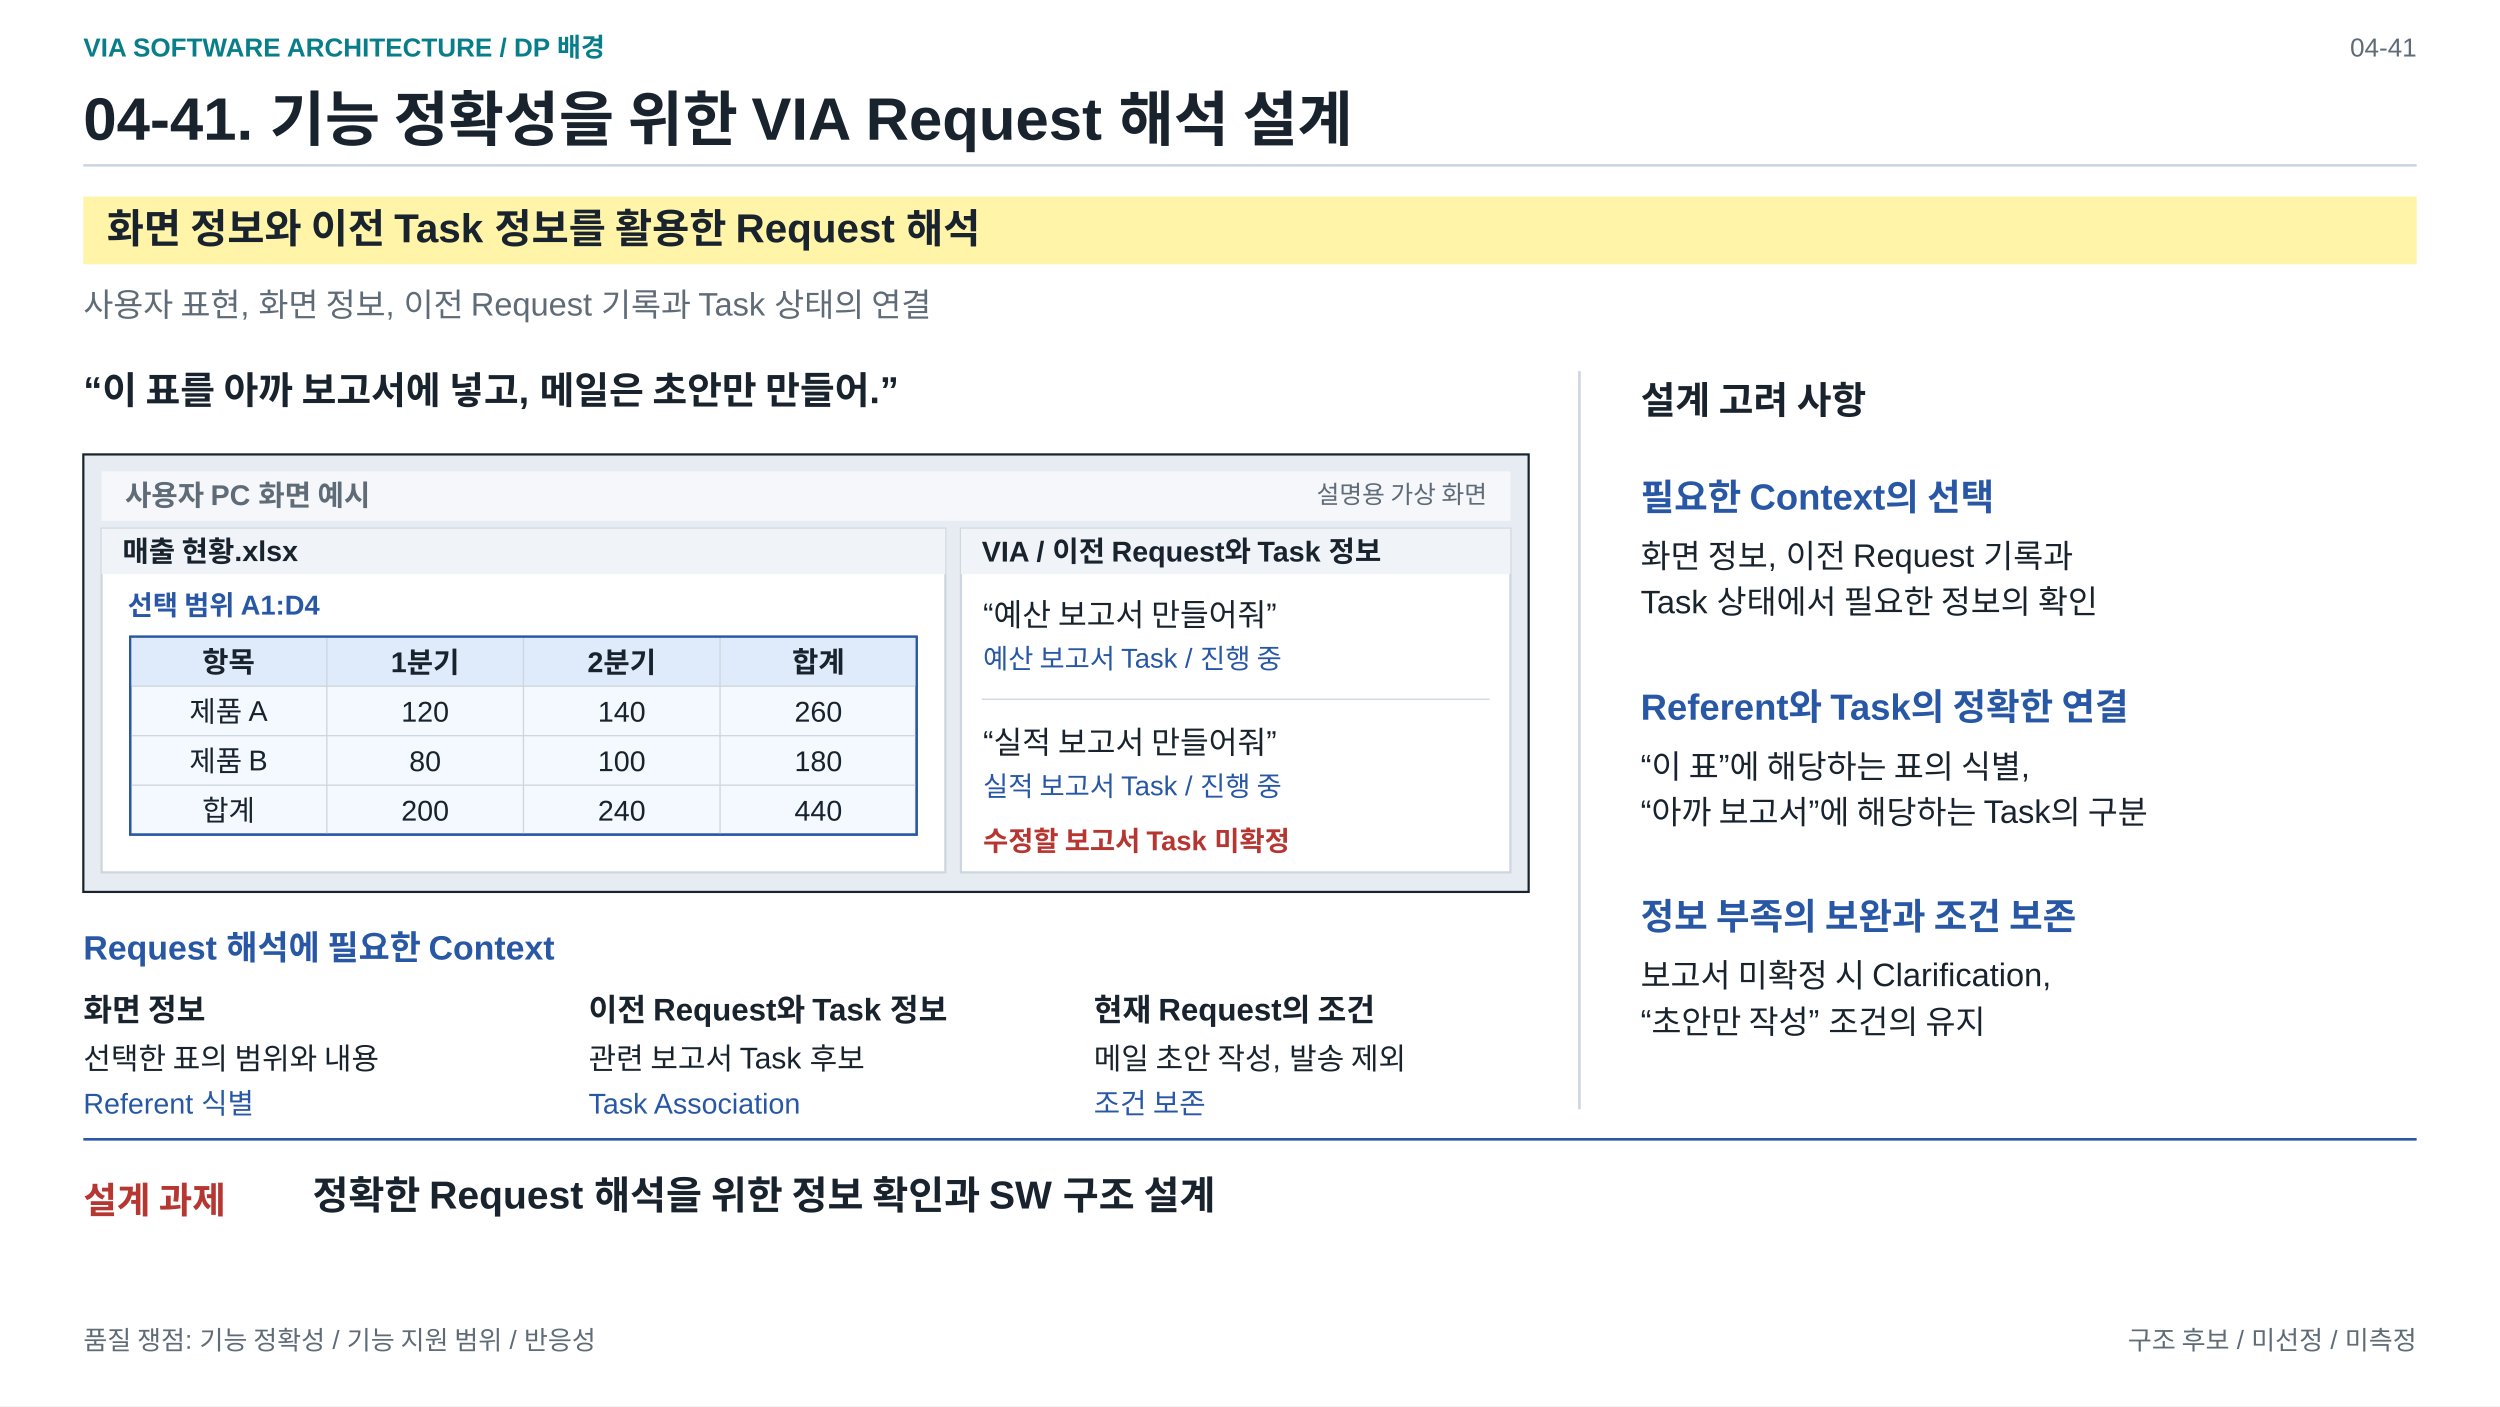
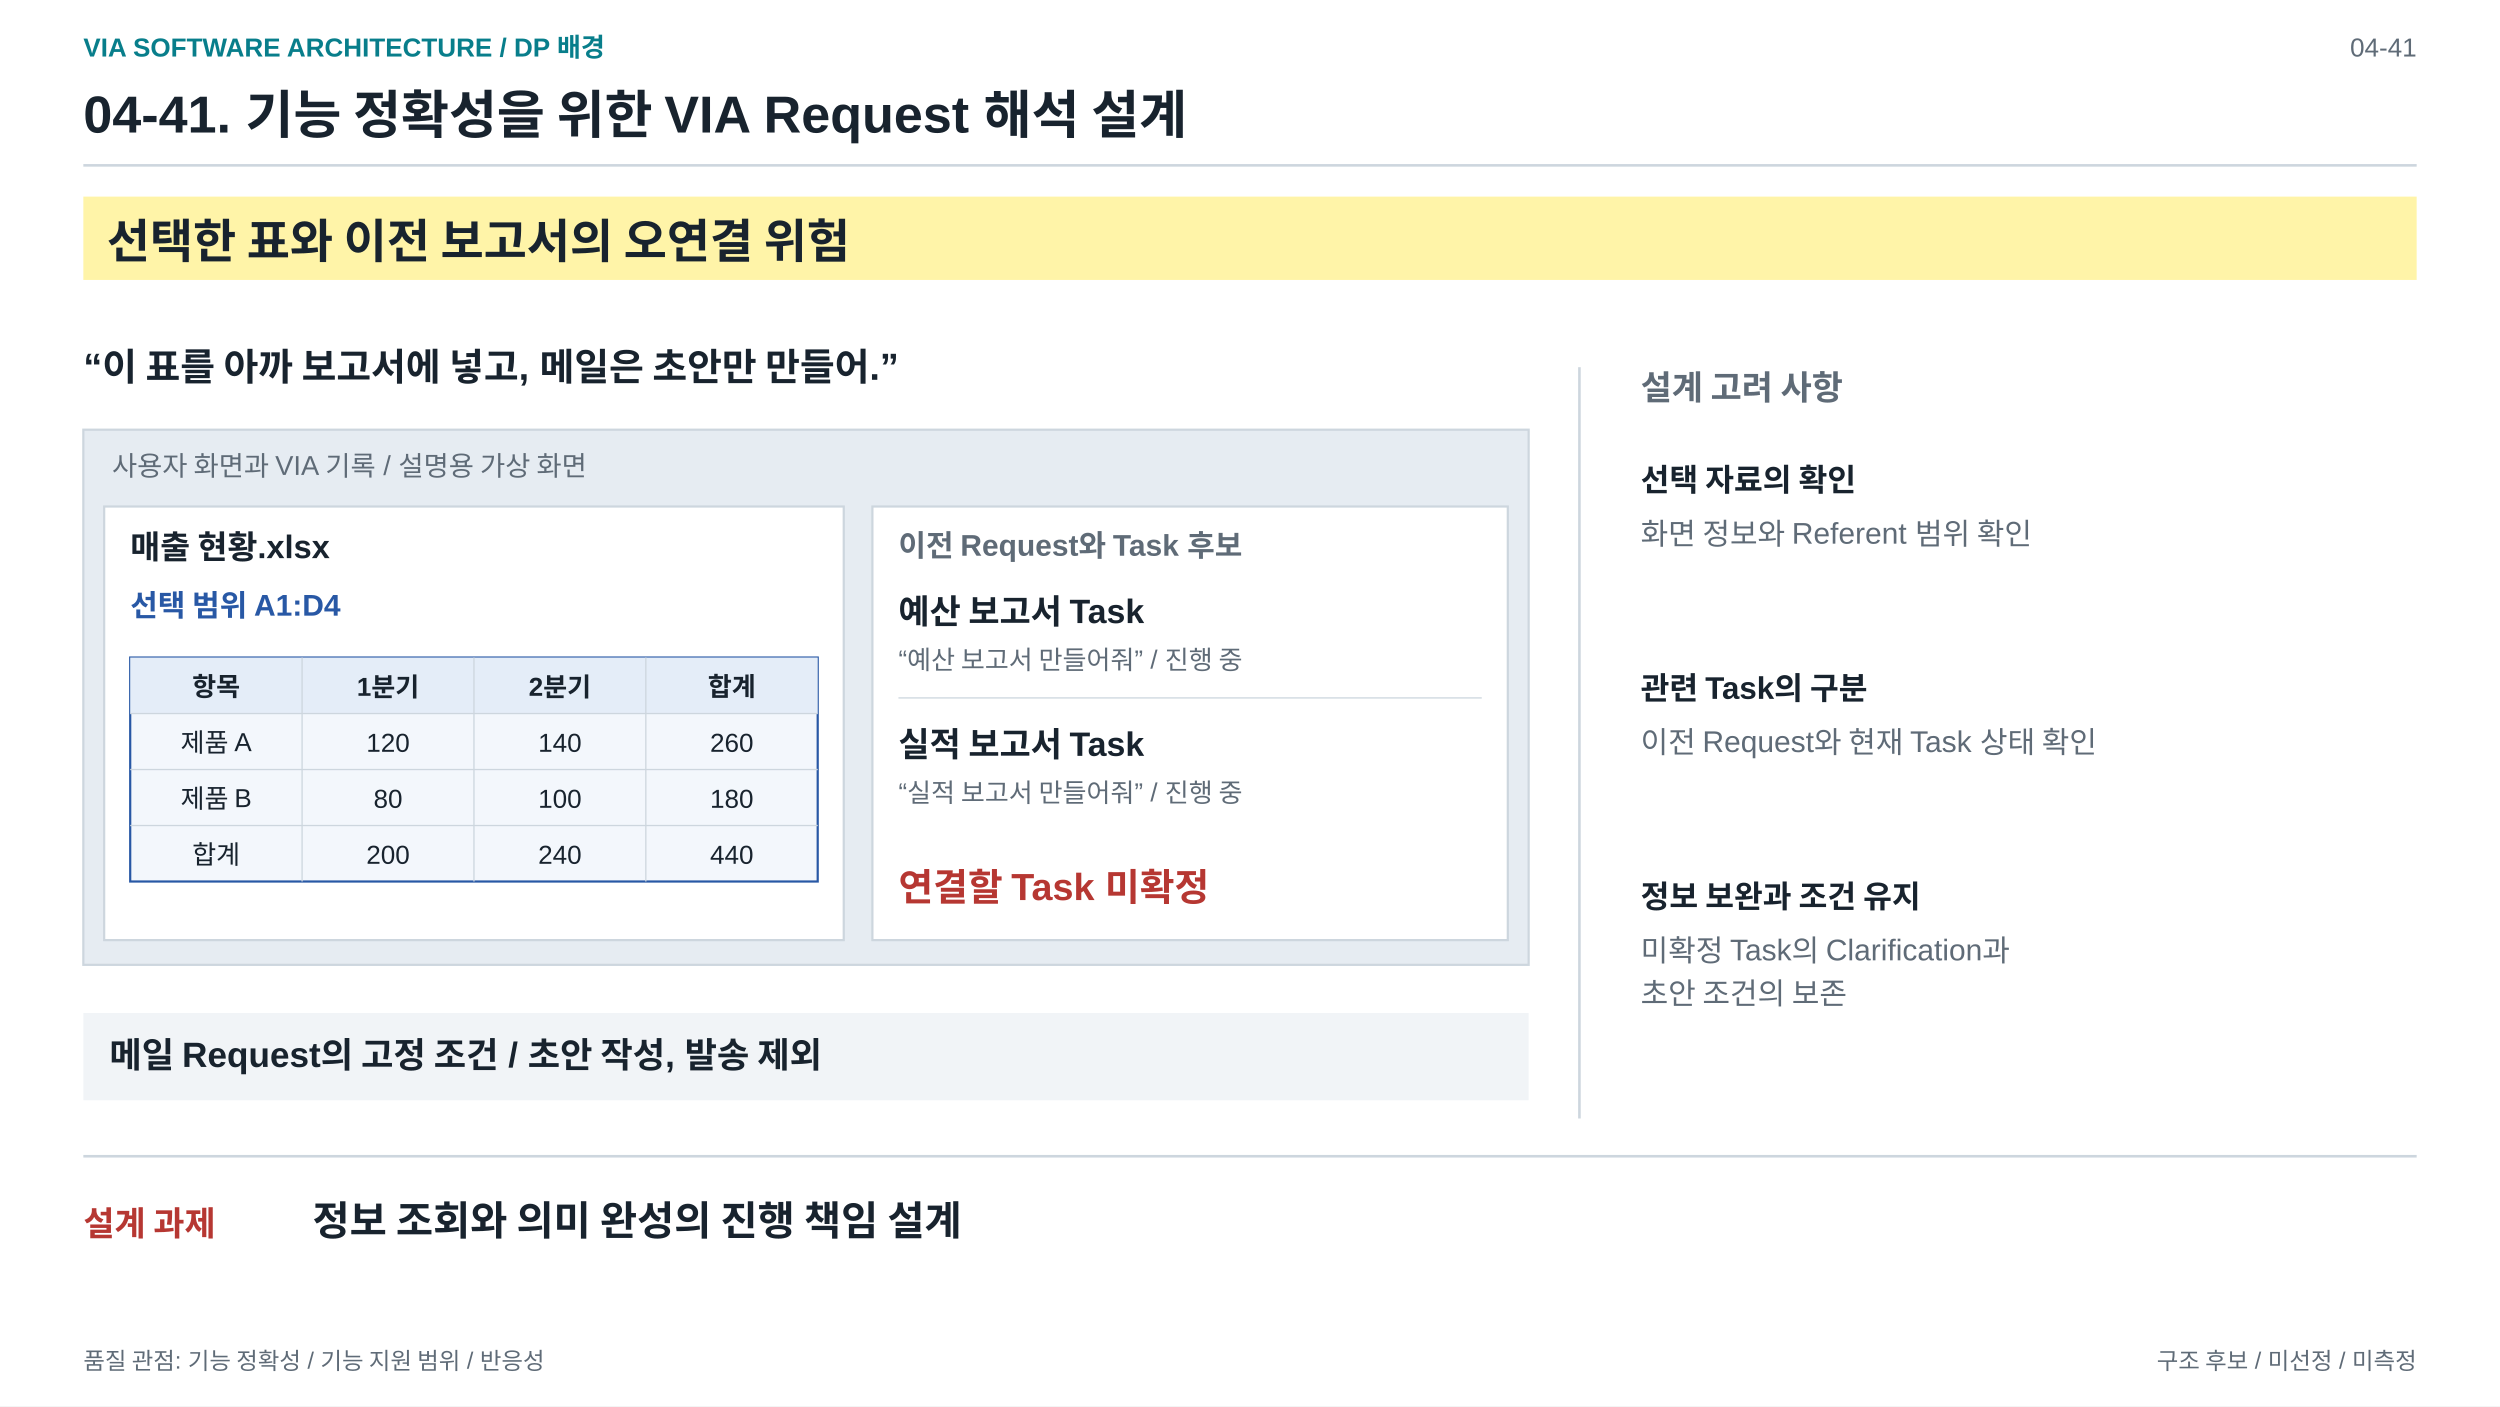
<svg xmlns="http://www.w3.org/2000/svg" width="1920" height="1080" viewBox="0 0 1920 1080" role="img" aria-labelledby="title">
  <defs>
    <marker id="a18232E" viewBox="0 0 10 10" refX="9" refY="5" markerWidth="8" markerHeight="8" orient="auto">
      <path d="M1 1L9 5L1 9" fill="none" stroke="#18232E" stroke-width="1.6" />
    </marker>
    <marker id="a2858A5" viewBox="0 0 10 10" refX="9" refY="5" markerWidth="8" markerHeight="8" orient="auto">
      <path d="M1 1L9 5L1 9" fill="none" stroke="#2858A5" stroke-width="1.6" />
    </marker>
    <marker id="aB63732" viewBox="0 0 10 10" refX="9" refY="5" markerWidth="8" markerHeight="8" orient="auto">
      <path d="M1 1L9 5L1 9" fill="none" stroke="#B63732" stroke-width="1.6" />
    </marker>
    <marker id="a087E8B" viewBox="0 0 10 10" refX="9" refY="5" markerWidth="8" markerHeight="8" orient="auto">
      <path d="M1 1L9 5L1 9" fill="none" stroke="#087E8B" stroke-width="1.6" />
    </marker>
    <marker id="a5F6B77" viewBox="0 0 10 10" refX="9" refY="5" markerWidth="8" markerHeight="8" orient="auto">
      <path d="M1 1L9 5L1 9" fill="none" stroke="#5F6B77" stroke-width="1.6" />
    </marker>
  </defs>
  <g font-family="Apple SD Gothic Neo, Arial, sans-serif">
    <rect id="n1" fill="white" stroke="none" stroke-width="1.7" x="0" y="0" width="1920" height="1080" />
    <text id="n2-0" data-width="1250" x="64" y="43.4" text-anchor="start" font-size="20" font-weight="700" fill="#087E8B">VIA SOFTWARE ARCHITECTURE / DP 배경</text>
    <text id="n3-0" data-width="280" x="1856" y="43.4" text-anchor="end" font-size="20" font-weight="400" fill="#5F6B77">04-41</text>
-     <text id="n4-0" data-width="1780" x="64" y="107.32" text-anchor="start" font-size="46" font-weight="700" fill="#18232E">04-41. 기능 정확성을 위한 VIA Request 해석 설계</text>
+     <text id="n4-0" data-width="1780" x="64" y="101.8" text-anchor="start" font-size="40" font-weight="700" fill="#18232E">04-41. 기능 정확성을 위한 VIA Request 해석 설계</text>
    <polyline id="n5" points="64,127 1856,127" fill="none" stroke="#CDD6DE" stroke-width="2" />
-     <rect id="n6" fill="#FFF4A8" stroke="none" stroke-width="1.7" x="64" y="151" width="1792" height="52" />
-     <text id="n7-0" data-width="1756" x="82" y="186.52" text-anchor="start" font-size="31" font-weight="700" fill="#18232E">화면 정보와 이전 Task 정보를 활용한 Request 해석</text>
-     <text id="n8-0" data-width="1792" x="64" y="243.0" text-anchor="start" font-size="25" font-weight="400" fill="#5F6B77">사용자 표현, 화면 정보, 이전 Request 기록과 Task 상태의 연결</text>
-     <polyline id="n9" points="1213,285 1213,852" fill="none" stroke="#CDD6DE" stroke-width="2" />
-     <text id="n10-0" data-width="596" x="1260" y="317.68" text-anchor="start" font-size="29" font-weight="700" fill="#18232E">설계 고려 사항</text>
-     <polyline id="n11" points="64,875 1856,875" fill="none" stroke="#2858A5" stroke-width="2" />
-     <text id="n12-0" data-width="165" x="64" y="931.76" text-anchor="start" font-size="28" font-weight="700" fill="#B63732">설계 과제</text>
-     <text id="n13-0" data-width="1616" x="240" y="928.6" text-anchor="start" font-size="30" font-weight="700" fill="#18232E">정확한 Request 해석을 위한 정보 확인과 SW 구조 설계</text>
-     <text id="n14-0" data-width="1260" x="64" y="1036.4" text-anchor="start" font-size="20" font-weight="400" fill="#5F6B77">품질 쟁점: 기능 정확성 / 기능 지원 범위 / 반응성</text>
-     <text id="n15-0" data-width="480" x="1856" y="1036.4" text-anchor="end" font-size="20" font-weight="400" fill="#5F6B77">구조 후보 / 미선정 / 미측정</text>
-     <text id="n16-0" data-width="1120" x="64" y="309.68" text-anchor="start" font-size="29" font-weight="700" fill="#18232E">“이 표를 아까 보고서에 넣고, 메일은 초안만 만들어.”</text>
-     <rect id="n17" fill="#E6ECF2" stroke="#18232E" stroke-width="1.7" x="64" y="349" width="1110" height="336" />
-     <rect id="n18" fill="#F5F7FA" stroke="none" stroke-width="1.7" x="78" y="362" width="1082" height="38" />
-     <text id="n19-0" data-width="810" x="96" y="388.24" text-anchor="start" font-size="22" font-weight="700" fill="#5F6B77">사용자 PC 화면 예시</text>
-     <text id="n20-0" data-width="260" x="1142" y="386.48" text-anchor="end" font-size="19" font-weight="400" fill="#5F6B77">설명용 가상 화면</text>
-     <rect id="n21" fill="white" stroke="#CDD6DE" stroke-width="1.7" x="78" y="406" width="648" height="264" />
-     <rect id="n22" fill="#F0F4F8" stroke="none" stroke-width="1.7" x="78" y="406" width="648" height="35" />
-     <text id="n23-0" data-width="500" x="94" y="431.24" text-anchor="start" font-size="22" font-weight="700" fill="#18232E">매출 현황.xlsx</text>
-     <text id="n24-0" data-width="580" x="98" y="472.32" text-anchor="start" font-size="21" font-weight="700" fill="#2858A5">선택 범위 A1:D4</text>
-     <rect id="n25" fill="#F4F8FF" stroke="#2858A5" stroke-width="1.7" x="100" y="489" width="604" height="152" />
-     <rect id="n26" fill="#DFEAFB" stroke="none" stroke-width="1.7" x="100" y="489" width="604" height="38" />
-     <polyline id="n27" points="251,489 251,641" fill="none" stroke="#CDD6DE" stroke-width="1" />
-     <polyline id="n28" points="402,489 402,641" fill="none" stroke="#CDD6DE" stroke-width="1" />
-     <polyline id="n29" points="553,489 553,641" fill="none" stroke="#CDD6DE" stroke-width="1" />
-     <polyline id="n30" points="100,527 704,527" fill="none" stroke="#CDD6DE" stroke-width="1" />
-     <polyline id="n31" points="100,565 704,565" fill="none" stroke="#CDD6DE" stroke-width="1" />
-     <polyline id="n32" points="100,603 704,603" fill="none" stroke="#CDD6DE" stroke-width="1" />
-     <text id="n33-0" data-width="139" x="175.5" y="516.24" text-anchor="middle" font-size="22" font-weight="700" fill="#18232E">항목</text>
-     <text id="n34-0" data-width="139" x="326.5" y="516.24" text-anchor="middle" font-size="22" font-weight="700" fill="#18232E">1분기</text>
-     <text id="n35-0" data-width="139" x="477.5" y="516.24" text-anchor="middle" font-size="22" font-weight="700" fill="#18232E">2분기</text>
-     <text id="n36-0" data-width="139" x="628.5" y="516.24" text-anchor="middle" font-size="22" font-weight="700" fill="#18232E">합계</text>
-     <text id="n37-0" data-width="139" x="175.5" y="554.24" text-anchor="middle" font-size="22" font-weight="400" fill="#18232E">제품 A</text>
-     <text id="n38-0" data-width="139" x="326.5" y="554.24" text-anchor="middle" font-size="22" font-weight="400" fill="#18232E">120</text>
-     <text id="n39-0" data-width="139" x="477.5" y="554.24" text-anchor="middle" font-size="22" font-weight="400" fill="#18232E">140</text>
-     <text id="n40-0" data-width="139" x="628.5" y="554.24" text-anchor="middle" font-size="22" font-weight="400" fill="#18232E">260</text>
-     <text id="n41-0" data-width="139" x="175.5" y="592.24" text-anchor="middle" font-size="22" font-weight="400" fill="#18232E">제품 B</text>
-     <text id="n42-0" data-width="139" x="326.5" y="592.24" text-anchor="middle" font-size="22" font-weight="400" fill="#18232E">80</text>
-     <text id="n43-0" data-width="139" x="477.5" y="592.24" text-anchor="middle" font-size="22" font-weight="400" fill="#18232E">100</text>
-     <text id="n44-0" data-width="139" x="628.5" y="592.24" text-anchor="middle" font-size="22" font-weight="400" fill="#18232E">180</text>
-     <text id="n45-0" data-width="139" x="175.5" y="630.24" text-anchor="middle" font-size="22" font-weight="400" fill="#18232E">합계</text>
-     <text id="n46-0" data-width="139" x="326.5" y="630.24" text-anchor="middle" font-size="22" font-weight="400" fill="#18232E">200</text>
-     <text id="n47-0" data-width="139" x="477.5" y="630.24" text-anchor="middle" font-size="22" font-weight="400" fill="#18232E">240</text>
-     <text id="n48-0" data-width="139" x="628.5" y="630.24" text-anchor="middle" font-size="22" font-weight="400" fill="#18232E">440</text>
-     <rect id="n49" fill="none" stroke="#2858A5" stroke-width="1.7" x="100" y="489" width="604" height="152" />
-     <rect id="n50" fill="white" stroke="#CDD6DE" stroke-width="1.7" x="738" y="406" width="422" height="264" />
-     <rect id="n51" fill="#F0F4F8" stroke="none" stroke-width="1.7" x="738" y="406" width="422" height="35" />
-     <text id="n52-0" data-width="390" x="754" y="431.24" text-anchor="start" font-size="22" font-weight="700" fill="#18232E">VIA / 이전 Request와 Task 정보</text>
-     <text id="n53-0" data-width="388" x="755" y="480.08" text-anchor="start" font-size="24" font-weight="400" fill="#18232E">“예산 보고서 만들어줘”</text>
-     <text id="n54-0" data-width="388" x="755" y="513.32" text-anchor="start" font-size="21" font-weight="400" fill="#2858A5">예산 보고서 Task / 진행 중</text>
-     <polyline id="n55" points="754,537 1144,537" fill="none" stroke="#CDD6DE" stroke-width="1" />
-     <text id="n56-0" data-width="388" x="755" y="578.08" text-anchor="start" font-size="24" font-weight="400" fill="#18232E">“실적 보고서 만들어줘”</text>
-     <text id="n57-0" data-width="388" x="755" y="611.32" text-anchor="start" font-size="21" font-weight="400" fill="#2858A5">실적 보고서 Task / 진행 중</text>
-     <text id="n58-0" data-width="388" x="755" y="653.32" text-anchor="start" font-size="21" font-weight="700" fill="#B63732">수정할 보고서 Task 미확정</text>
-     <text id="n59-0" data-width="1120" x="64" y="736.92" text-anchor="start" font-size="26" font-weight="700" fill="#2858A5">Request 해석에 필요한 Context</text>
-     <text id="n60-0" data-width="350" x="64" y="784.08" text-anchor="start" font-size="24" font-weight="700" fill="#18232E">화면 정보</text>
-     <text id="n61-0" data-width="350" x="64" y="821.16" text-anchor="start" font-size="23" font-weight="400" fill="#18232E">선택한 표의 범위와 내용</text>
-     <text id="n62-0" data-width="350" x="64" y="855.24" text-anchor="start" font-size="22" font-weight="400" fill="#2858A5">Referent 식별</text>
-     <text id="n63-0" data-width="350" x="452" y="784.08" text-anchor="start" font-size="24" font-weight="700" fill="#18232E">이전 Request와 Task 정보</text>
-     <text id="n64-0" data-width="350" x="452" y="821.16" text-anchor="start" font-size="23" font-weight="400" fill="#18232E">관련 보고서 Task 후보</text>
-     <text id="n65-0" data-width="350" x="452" y="855.24" text-anchor="start" font-size="22" font-weight="400" fill="#2858A5">Task Association</text>
-     <text id="n66-0" data-width="350" x="840" y="784.08" text-anchor="start" font-size="24" font-weight="700" fill="#18232E">현재 Request의 조건</text>
-     <text id="n67-0" data-width="350" x="840" y="821.16" text-anchor="start" font-size="23" font-weight="400" fill="#18232E">메일 초안 작성, 발송 제외</text>
-     <text id="n68-0" data-width="350" x="840" y="855.24" text-anchor="start" font-size="22" font-weight="400" fill="#2858A5">조건 보존</text>
-     <text id="n69-0" data-width="596" x="1260" y="391.76" text-anchor="start" font-size="28" font-weight="700" fill="#2858A5">필요한 Context의 선택</text>
-     <text id="n70-0" data-width="596" x="1260" y="436.0" text-anchor="start" font-size="25" font-weight="400" fill="#18232E">화면 정보, 이전 Request 기록과</text>
-     <text id="n70-1" data-width="596" x="1260" y="471.0" text-anchor="start" font-size="25" font-weight="400" fill="#18232E">Task 상태에서 필요한 정보의 확인</text>
-     <text id="n71-0" data-width="596" x="1260" y="552.76" text-anchor="start" font-size="28" font-weight="700" fill="#2858A5">Referent와 Task의 정확한 연결</text>
-     <text id="n72-0" data-width="596" x="1260" y="597.0" text-anchor="start" font-size="25" font-weight="400" fill="#18232E">“이 표”에 해당하는 표의 식별,</text>
-     <text id="n72-1" data-width="596" x="1260" y="632.0" text-anchor="start" font-size="25" font-weight="400" fill="#18232E">“아까 보고서”에 해당하는 Task의 구분</text>
-     <text id="n73-0" data-width="596" x="1260" y="713.76" text-anchor="start" font-size="28" font-weight="700" fill="#2858A5">정보 부족의 보완과 조건 보존</text>
-     <text id="n74-0" data-width="596" x="1260" y="758.0" text-anchor="start" font-size="25" font-weight="400" fill="#18232E">보고서 미확정 시 Clarification,</text>
-     <text id="n74-1" data-width="596" x="1260" y="793.0" text-anchor="start" font-size="25" font-weight="400" fill="#18232E">“초안만 작성” 조건의 유지</text>
+     <rect id="n6" fill="#FFF4A8" stroke="none" stroke-width="1.7" x="64" y="151" width="1792" height="64" />
+     <text id="n7-0" data-width="1756" x="82" y="198.12" text-anchor="start" font-size="36" font-weight="700" fill="#18232E">선택한 표와 이전 보고서의 오연결 위험</text>
+     <polyline id="n8" points="1213,282 1213,859" fill="none" stroke="#CDD6DE" stroke-width="2" />
+     <text id="n9-0" data-width="596" x="1260" y="306.92" text-anchor="start" font-size="26" font-weight="700" fill="#5F6B77">설계 고려 사항</text>
+     <polyline id="n10" points="64,888 1856,888" fill="none" stroke="#CDD6DE" stroke-width="2" />
+     <text id="n11-0" data-width="165" x="64" y="948.92" text-anchor="start" font-size="26" font-weight="700" fill="#B63732">설계 과제</text>
+     <text id="n12-0" data-width="1616" x="240" y="948.52" text-anchor="start" font-size="31" font-weight="700" fill="#18232E">정보 조회와 의미 완성의 진행 책임 설계</text>
+     <text id="n13-0" data-width="1260" x="64" y="1051.56" text-anchor="start" font-size="18" font-weight="400" fill="#5F6B77">품질 관점: 기능 정확성 / 기능 지원 범위 / 반응성</text>
+     <text id="n14-0" data-width="480" x="1856" y="1051.56" text-anchor="end" font-size="18" font-weight="400" fill="#5F6B77">구조 후보 / 미선정 / 미측정</text>
+     <text id="n15-0" data-width="1110" x="64" y="291.68" text-anchor="start" font-size="29" font-weight="700" fill="#18232E">“이 표를 아까 보고서에 넣고, 메일은 초안만 만들어.”</text>
+     <rect id="n16" fill="#E6ECF2" stroke="#CDD6DE" stroke-width="1.7" x="64" y="330" width="1110" height="411" />
+     <text id="n17-0" data-width="1034" x="86" y="365.32" text-anchor="start" font-size="21" font-weight="400" fill="#5F6B77">사용자 화면과 VIA 기록 / 설명용 가상 화면</text>
+     <rect id="n18" fill="white" stroke="#CDD6DE" stroke-width="1.7" x="80" y="389" width="568" height="333" />
+     <text id="n19-0" data-width="530" x="100" y="429.0" text-anchor="start" font-size="25" font-weight="700" fill="#18232E">매출 현황.xlsx</text>
+     <text id="n20-0" data-width="530" x="100" y="473.16" text-anchor="start" font-size="23" font-weight="700" fill="#2858A5">선택 범위 A1:D4</text>
+     <rect id="n21" fill="#F3F7FC" stroke="#2858A5" stroke-width="1.7" x="100" y="505" width="528" height="172" />
+     <rect id="n22" fill="#E4EDF8" stroke="none" stroke-width="1.7" x="100" y="505" width="528" height="43" />
+     <polyline id="n23" points="232,505 232,677" fill="none" stroke="#CDD6DE" stroke-width="1" />
+     <polyline id="n24" points="364,505 364,677" fill="none" stroke="#CDD6DE" stroke-width="1" />
+     <polyline id="n25" points="496,505 496,677" fill="none" stroke="#CDD6DE" stroke-width="1" />
+     <polyline id="n26" points="100,548 628,548" fill="none" stroke="#CDD6DE" stroke-width="1" />
+     <polyline id="n27" points="100,591 628,591" fill="none" stroke="#CDD6DE" stroke-width="1" />
+     <polyline id="n28" points="100,634 628,634" fill="none" stroke="#CDD6DE" stroke-width="1" />
+     <text id="n29-0" data-width="120" x="166.0" y="534.4" text-anchor="middle" font-size="20" font-weight="700" fill="#18232E">항목</text>
+     <text id="n30-0" data-width="120" x="298.0" y="534.4" text-anchor="middle" font-size="20" font-weight="700" fill="#18232E">1분기</text>
+     <text id="n31-0" data-width="120" x="430.0" y="534.4" text-anchor="middle" font-size="20" font-weight="700" fill="#18232E">2분기</text>
+     <text id="n32-0" data-width="120" x="562.0" y="534.4" text-anchor="middle" font-size="20" font-weight="700" fill="#18232E">합계</text>
+     <text id="n33-0" data-width="120" x="166.0" y="577.4" text-anchor="middle" font-size="20" font-weight="400" fill="#18232E">제품 A</text>
+     <text id="n34-0" data-width="120" x="298.0" y="577.4" text-anchor="middle" font-size="20" font-weight="400" fill="#18232E">120</text>
+     <text id="n35-0" data-width="120" x="430.0" y="577.4" text-anchor="middle" font-size="20" font-weight="400" fill="#18232E">140</text>
+     <text id="n36-0" data-width="120" x="562.0" y="577.4" text-anchor="middle" font-size="20" font-weight="400" fill="#18232E">260</text>
+     <text id="n37-0" data-width="120" x="166.0" y="620.4" text-anchor="middle" font-size="20" font-weight="400" fill="#18232E">제품 B</text>
+     <text id="n38-0" data-width="120" x="298.0" y="620.4" text-anchor="middle" font-size="20" font-weight="400" fill="#18232E">80</text>
+     <text id="n39-0" data-width="120" x="430.0" y="620.4" text-anchor="middle" font-size="20" font-weight="400" fill="#18232E">100</text>
+     <text id="n40-0" data-width="120" x="562.0" y="620.4" text-anchor="middle" font-size="20" font-weight="400" fill="#18232E">180</text>
+     <text id="n41-0" data-width="120" x="166.0" y="663.4" text-anchor="middle" font-size="20" font-weight="400" fill="#18232E">합계</text>
+     <text id="n42-0" data-width="120" x="298.0" y="663.4" text-anchor="middle" font-size="20" font-weight="400" fill="#18232E">200</text>
+     <text id="n43-0" data-width="120" x="430.0" y="663.4" text-anchor="middle" font-size="20" font-weight="400" fill="#18232E">240</text>
+     <text id="n44-0" data-width="120" x="562.0" y="663.4" text-anchor="middle" font-size="20" font-weight="400" fill="#18232E">440</text>
+     <rect id="n45" fill="white" stroke="#CDD6DE" stroke-width="1.7" x="670" y="389" width="488" height="333" />
+     <text id="n46-0" data-width="448" x="690" y="427.16" text-anchor="start" font-size="23" font-weight="700" fill="#5F6B77">이전 Request와 Task 후보</text>
+     <text id="n47-0" data-width="448" x="690" y="478.92" text-anchor="start" font-size="26" font-weight="700" fill="#18232E">예산 보고서 Task</text>
+     <text id="n48-0" data-width="448" x="690" y="513.4" text-anchor="start" font-size="20" font-weight="400" fill="#5F6B77">“예산 보고서 만들어줘” / 진행 중</text>
+     <polyline id="n49" points="690,536 1138,536" fill="none" stroke="#CDD6DE" stroke-width="1" />
+     <text id="n50-0" data-width="448" x="690" y="580.92" text-anchor="start" font-size="26" font-weight="700" fill="#18232E">실적 보고서 Task</text>
+     <text id="n51-0" data-width="448" x="690" y="615.4" text-anchor="start" font-size="20" font-weight="400" fill="#5F6B77">“실적 보고서 만들어줘” / 진행 중</text>
+     <text id="n52-0" data-width="448" x="690" y="691.68" text-anchor="start" font-size="29" font-weight="700" fill="#B63732">연결할 Task 미확정</text>
+     <rect id="n53" fill="#F1F4F7" stroke="none" stroke-width="1.7" x="64" y="778" width="1110" height="67" />
+     <text id="n54-0" data-width="1068" x="84" y="819.84" text-anchor="start" font-size="27" font-weight="700" fill="#18232E">메일 Request의 고정 조건 / 초안 작성, 발송 제외</text>
+     <text id="n55-0" data-width="596" x="1260" y="377.08" text-anchor="start" font-size="24" font-weight="700" fill="#18232E">선택 자료의 확인</text>
+     <text id="n56-0" data-width="596" x="1260" y="418.16" text-anchor="start" font-size="23" font-weight="400" fill="#5F6B77">화면 정보와 Referent 범위 확인</text>
+     <text id="n57-0" data-width="596" x="1260" y="537.08" text-anchor="start" font-size="24" font-weight="700" fill="#18232E">관련 Task의 구분</text>
+     <text id="n58-0" data-width="596" x="1260" y="578.16" text-anchor="start" font-size="23" font-weight="400" fill="#5F6B77">이전 Request와 현재 Task 상태 확인</text>
+     <text id="n59-0" data-width="596" x="1260" y="697.08" text-anchor="start" font-size="24" font-weight="700" fill="#18232E">정보 보완과 조건 유지</text>
+     <text id="n60-0" data-width="596" x="1260" y="738.16" text-anchor="start" font-size="23" font-weight="400" fill="#5F6B77">미확정 Task의 Clarification과</text>
+     <text id="n60-1" data-width="596" x="1260" y="771.16" text-anchor="start" font-size="23" font-weight="400" fill="#5F6B77">초안 조건의 보존</text>
  </g>
</svg>
